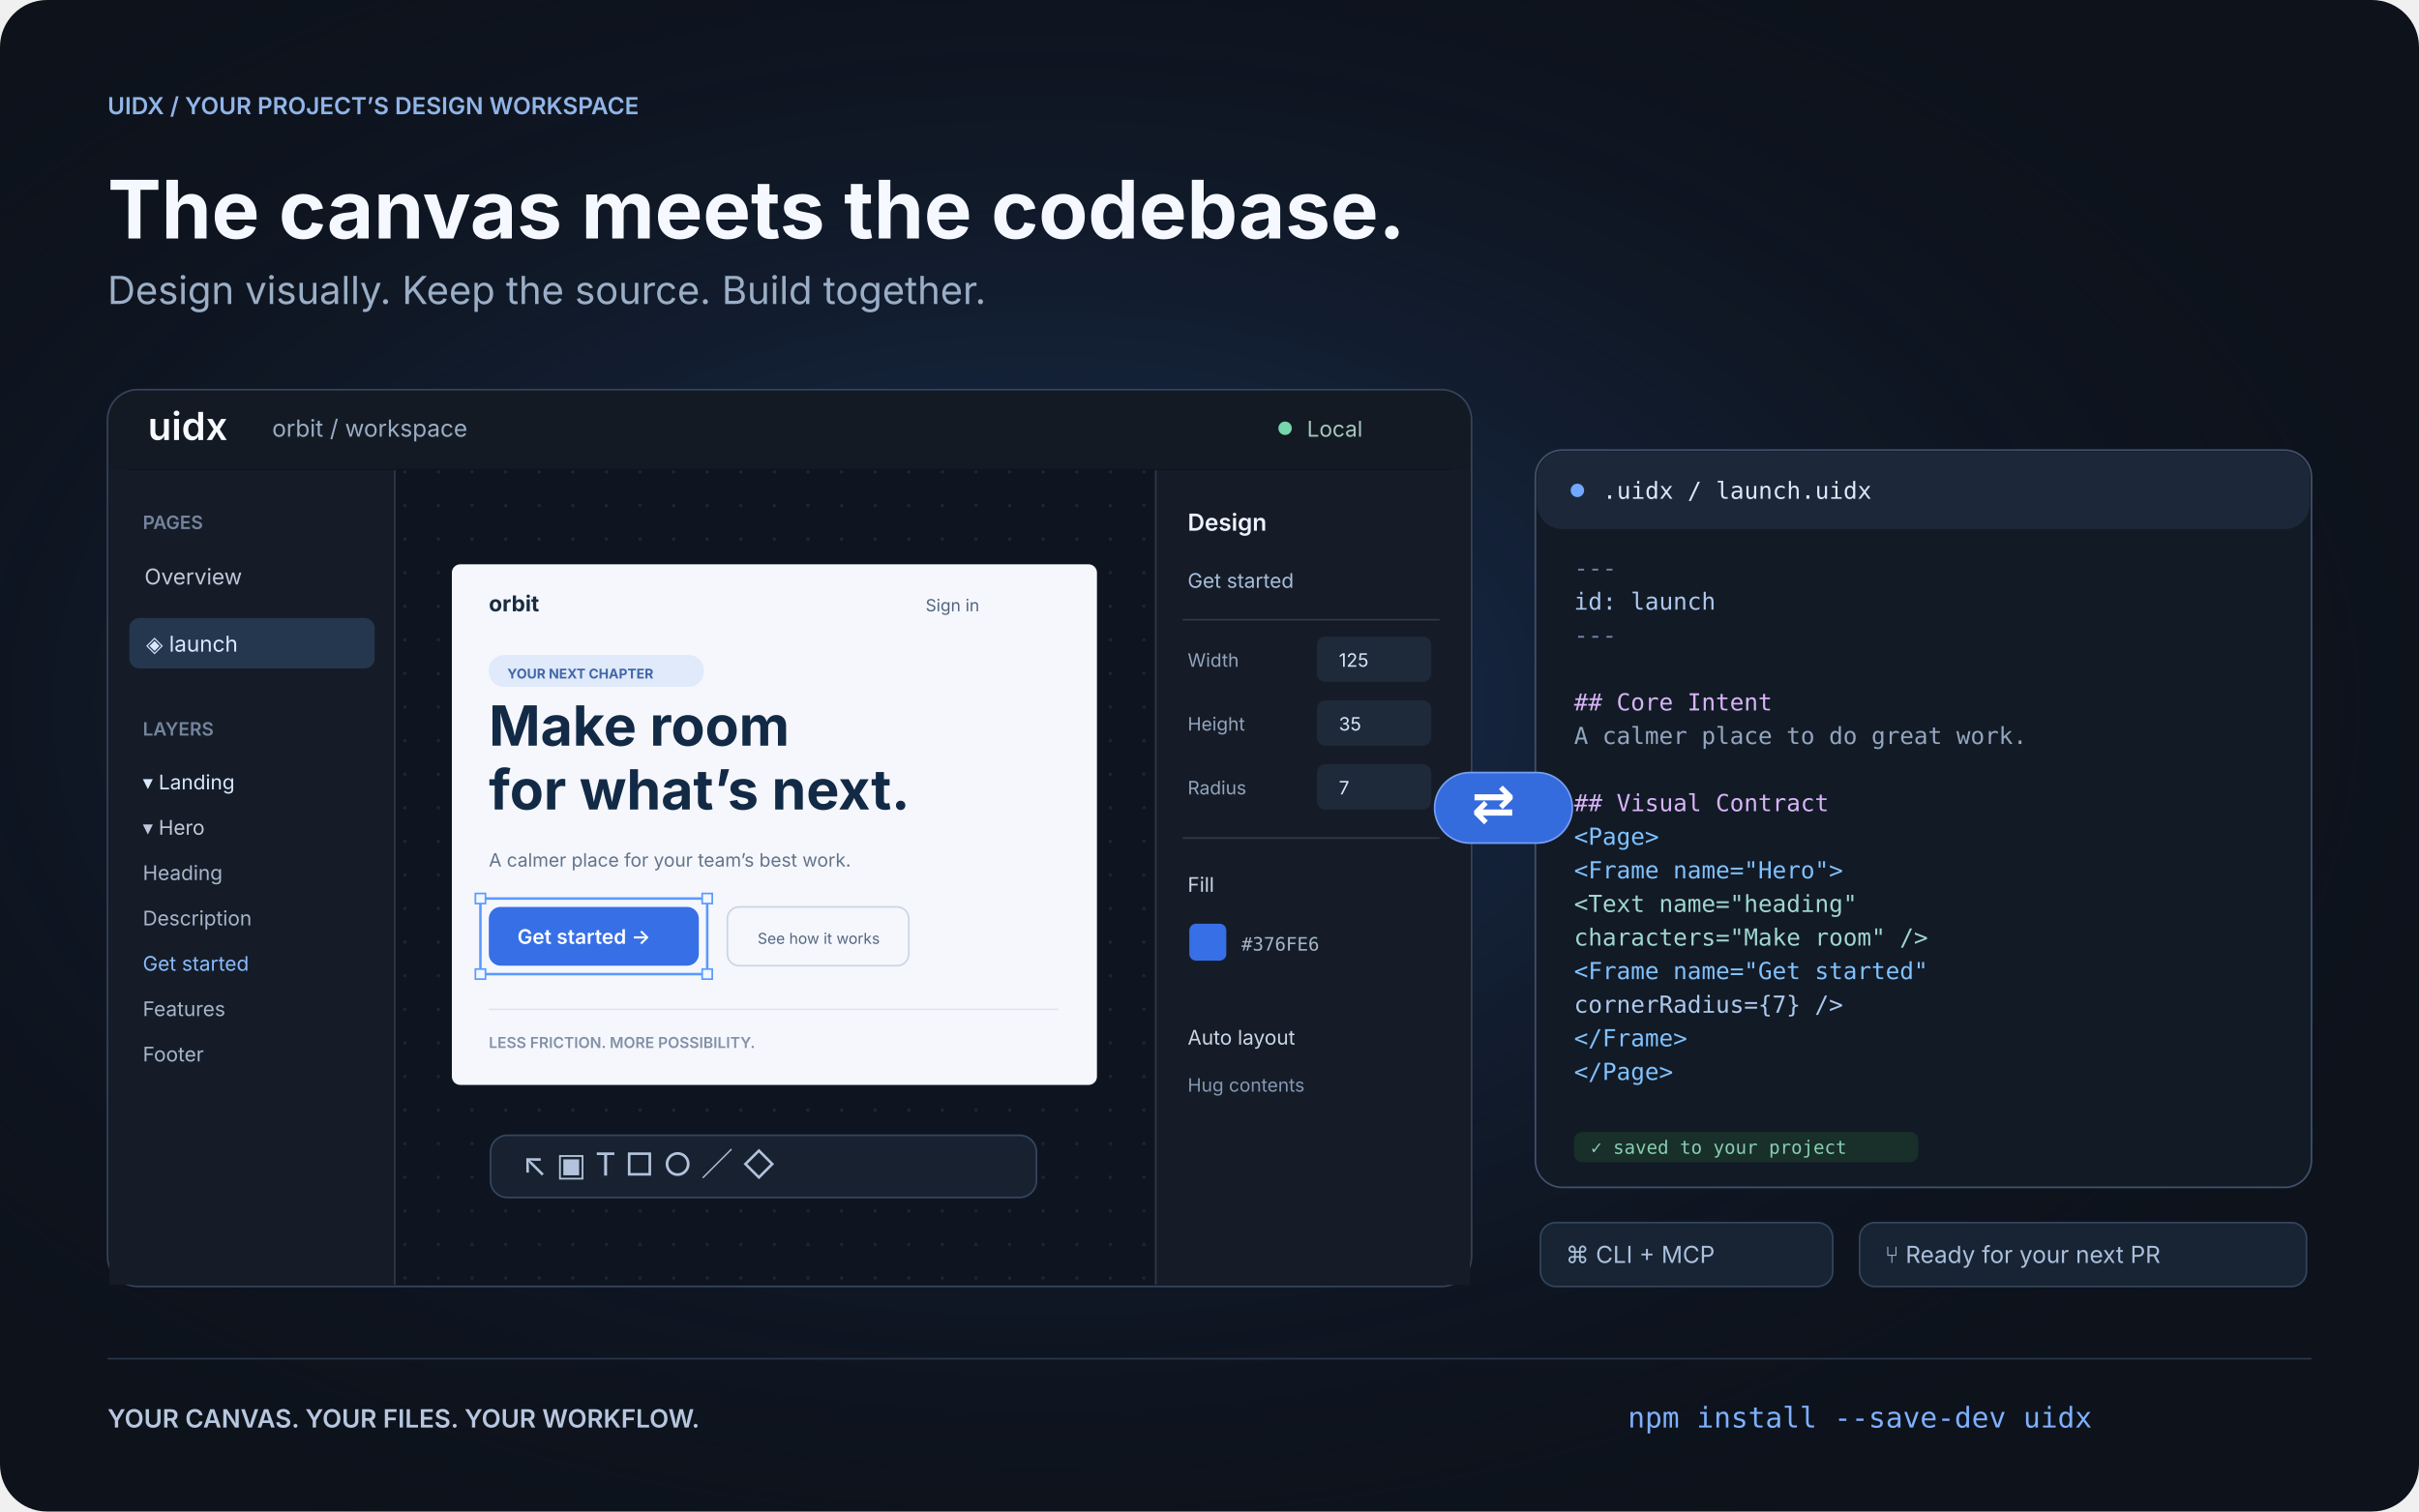
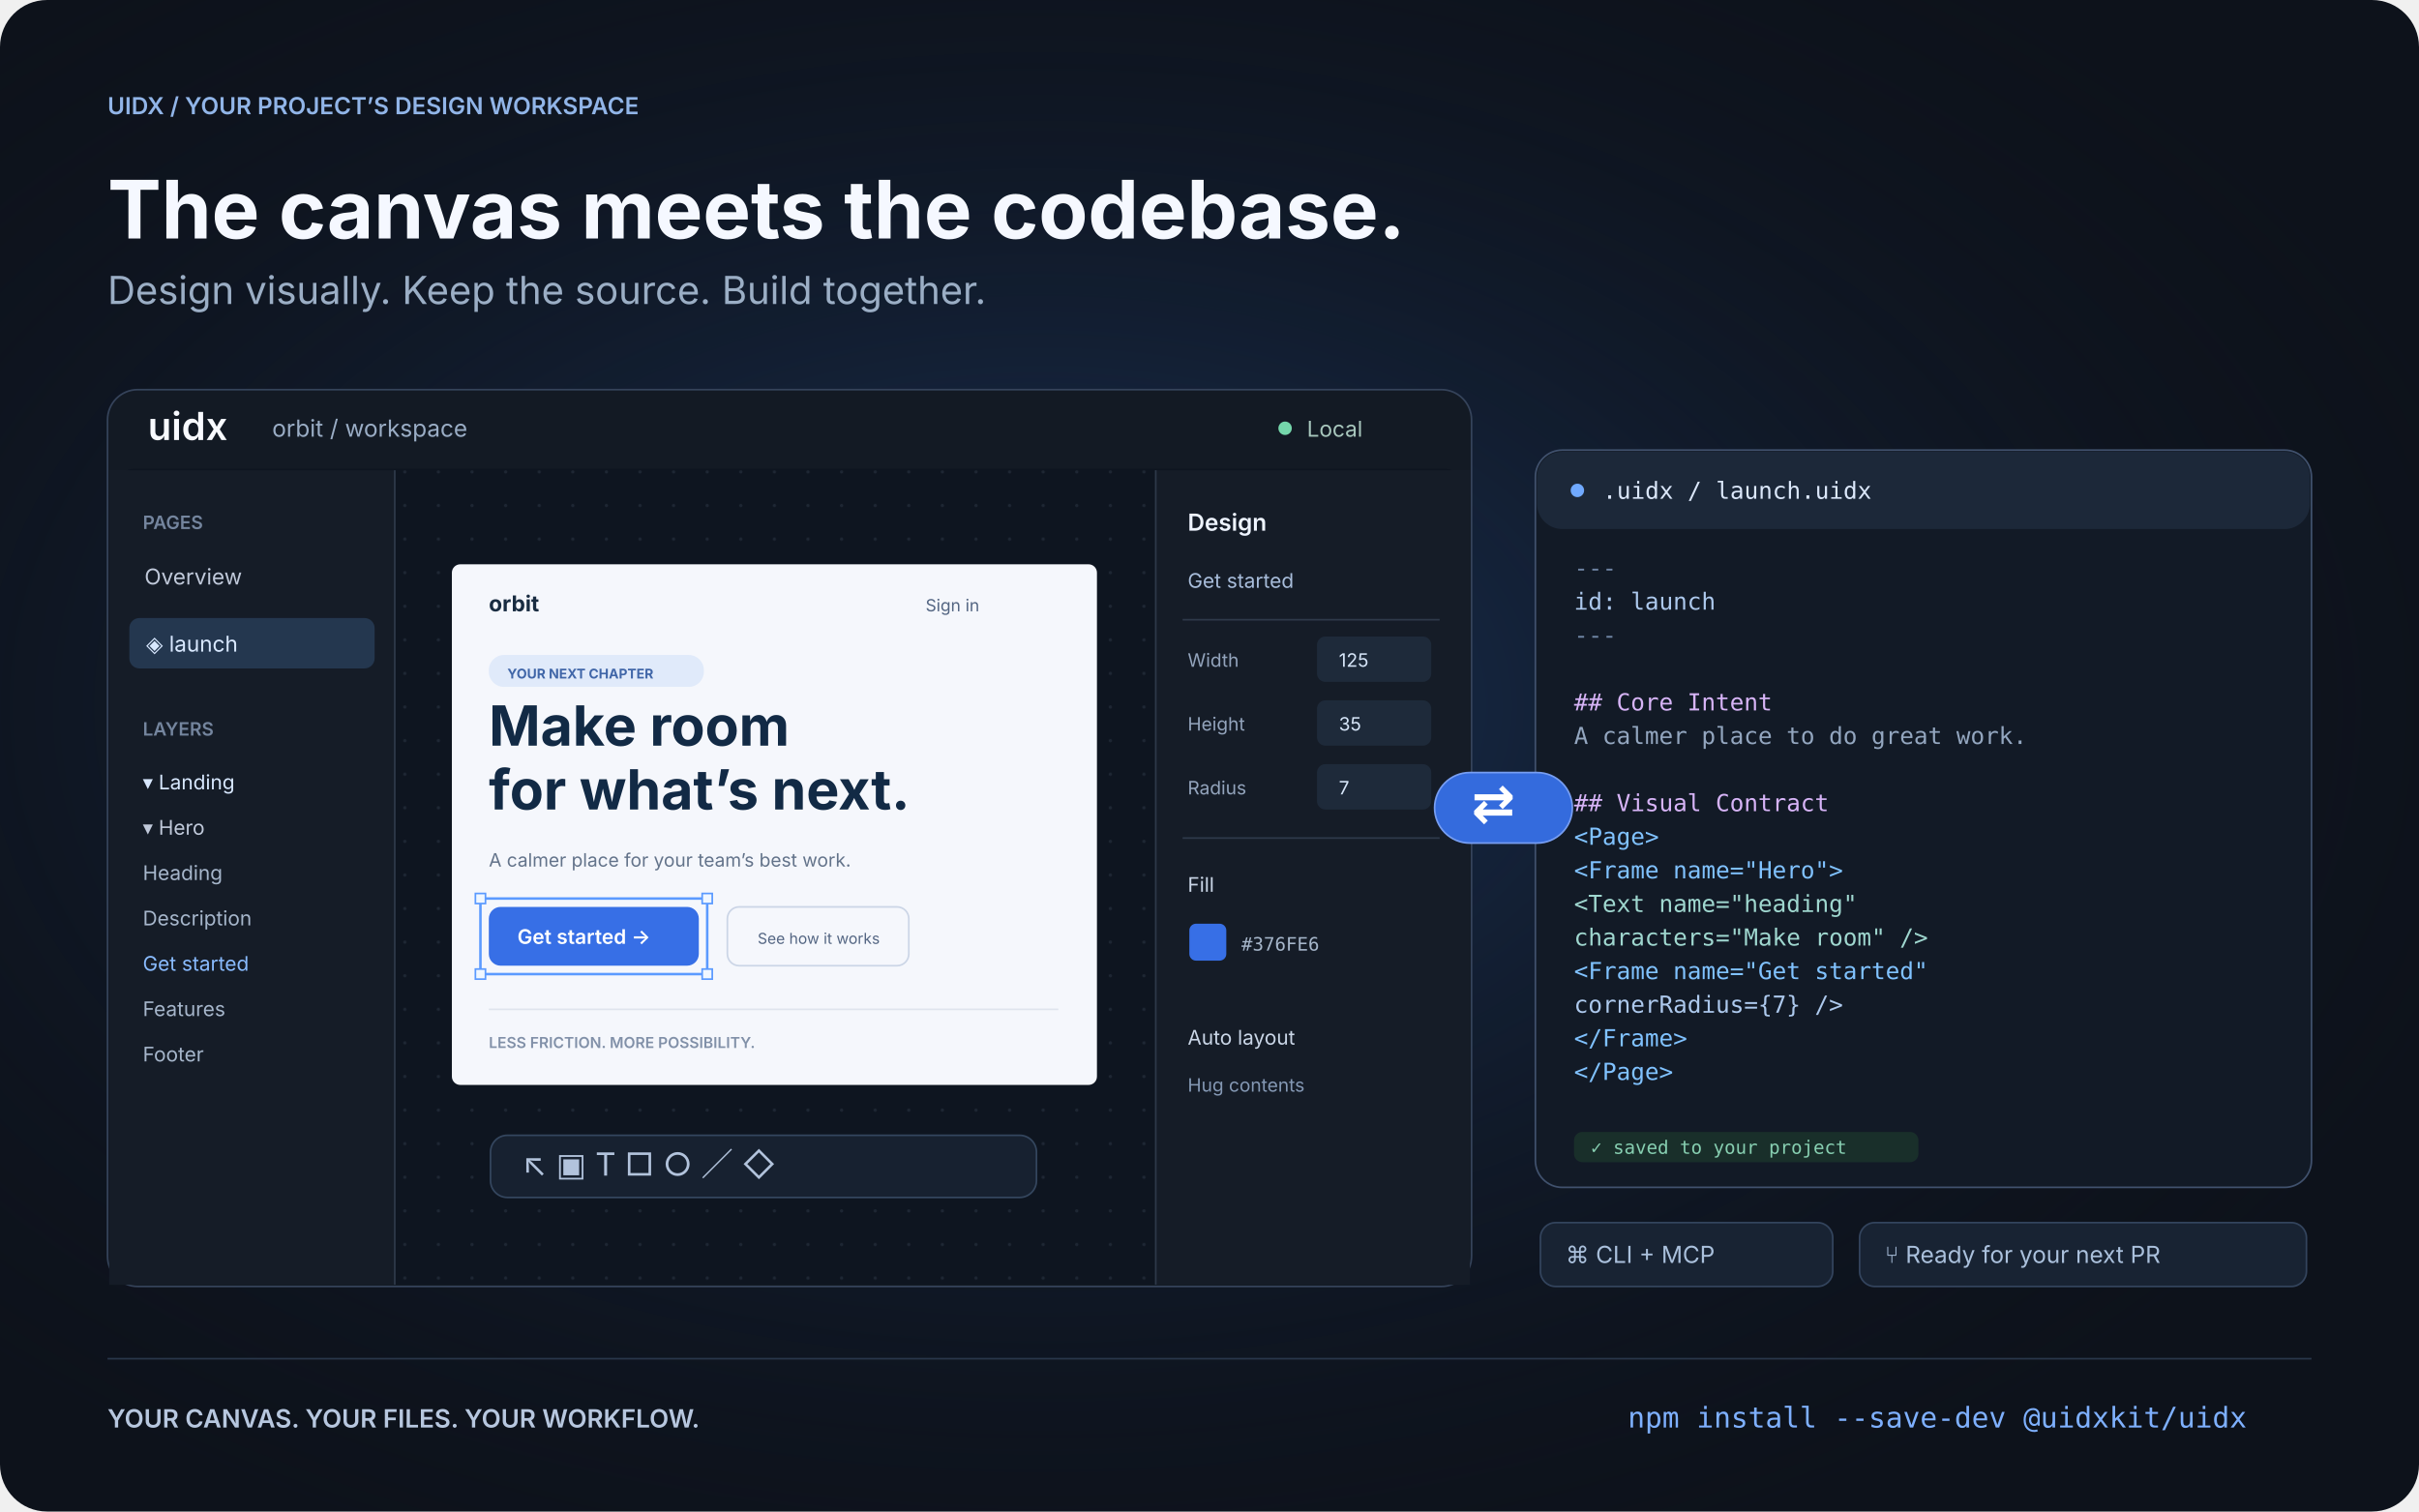
<svg xmlns="http://www.w3.org/2000/svg" width="1440" height="900" viewBox="0 0 1440 900" role="img" aria-labelledby="title desc">
  <defs>
    <radialGradient id="glow">
      <stop stop-color="#22467d" stop-opacity=".65" />
      <stop offset="1" stop-color="#10151f" stop-opacity="0" />
    </radialGradient>
    <linearGradient id="card" x2="0" y2="1">
      <stop stop-color="#172638" />
      <stop offset="1" stop-color="#131b28" />
    </linearGradient>
    <pattern id="dots" width="20" height="20" patternUnits="userSpaceOnUse">
      <circle cx="1" cy="1" r="1" fill="#64738a" opacity=".18" />
    </pattern>
  </defs>
  <rect width="1440" height="900" rx="28" fill="#0d121b" />
  <ellipse cx="620" cy="420" rx="900" ry="560" fill="url(#glow)" />
  <g font-family="Inter, system-ui, -apple-system, Segoe UI, sans-serif">
    <text x="64" y="68" fill="#91b5e8" font-size="14" font-weight="600">UIDX / YOUR PROJECT’S DESIGN WORKSPACE</text>
    <text x="64" y="142" fill="#f5f8ff" font-size="48" font-weight="650">The canvas meets the codebase.</text>
    <text x="64" y="181" fill="#9baec5" font-size="23" font-weight="400">Design visually. Keep the source. Build together.</text>
    <rect x="64" y="232" width="812" height="534" rx="18" fill="#131a24" stroke="#35435a" />
    <rect x="65" y="279" width="810" height="486" rx="16" fill="#0e1520" />
    <text x="88" y="262" fill="#f8faff" font-size="23" font-weight="600">uidx</text>
    <text x="162" y="260" fill="#9aadc5" font-size="14" font-weight="400">orbit / workspace</text>
    <circle cx="765" cy="255" r="4" fill="#75d7ab" />
    <text x="778" y="260" fill="#a8c7bd" font-size="13" font-weight="400">Local</text>
    <rect x="65" y="280" width="170" height="485" rx="0" fill="#151c27" />
    <path d="M235 280 L235 765" stroke="#2e394a" fill="none" />
    <text x="85" y="315" fill="#74859e" font-size="11" font-weight="600">PAGES</text>
    <text x="86" y="348" fill="#c0c9da" font-size="13" font-weight="400">Overview</text>
    <rect x="77" y="368" width="146" height="30" rx="6" fill="#24374f" />
    <text x="87" y="388" fill="#d8e8ff" font-size="13" font-weight="400">◈  launch</text>
    <text x="85" y="438" fill="#74859e" font-size="11" font-weight="600">LAYERS</text>
    <text x="85" y="470" fill="#d8e8ff" font-size="12" font-weight="400">▾ Landing</text>
    <text x="85" y="497" fill="#c0c9da" font-size="12" font-weight="400">  ▾ Hero</text>
    <text x="85" y="524" fill="#a6b6cb" font-size="12" font-weight="400">      Heading</text>
    <text x="85" y="551" fill="#a6b6cb" font-size="12" font-weight="400">      Description</text>
    <text x="85" y="578" fill="#89bbff" font-size="12" font-weight="400">      Get started</text>
    <text x="85" y="605" fill="#a6b6cb" font-size="12" font-weight="400">  Features</text>
    <text x="85" y="632" fill="#a6b6cb" font-size="12" font-weight="400">  Footer</text>
    <rect x="236" y="280" width="451" height="485" rx="0" fill="url(#dots)" />
    <rect x="269" y="336" width="384" height="310" rx="5" fill="#f5f7fc" />
    <text x="291" y="364" fill="#192c41" font-size="13" font-weight="700">orbit</text>
    <text x="551" y="364" fill="#536582" font-size="10" font-weight="400">Sign in</text>
    <rect x="291" y="390" width="128" height="19" rx="9" fill="#e0eafa" />
    <text x="302" y="404" fill="#4066a8" font-size="8" font-weight="650">YOUR NEXT CHAPTER</text>
    <text x="291" y="444" fill="#122a45" font-size="33" font-weight="700">Make room</text>
    <text x="291" y="482" fill="#122a45" font-size="33" font-weight="700">for what’s next.</text>
    <text x="291" y="516" fill="#63738a" font-size="11" font-weight="400">A calmer place for your team’s best work.</text>
    <rect x="291" y="540" width="125" height="35" rx="7" fill="#376fe6" />
    <text x="308" y="562" fill="#fff" font-size="12" font-weight="600">Get started  →</text>
    <rect x="433" y="540" width="108" height="35" rx="7" fill="#f5f7fc" stroke="#cbd5e6" />
    <text x="451" y="562" fill="#536582" font-size="9" font-weight="400">See how it works</text>
    <path d="M291 601 L630 601" stroke="#dfe4ee" fill="none" />
    <text x="291" y="624" fill="#8190a8" font-size="9" font-weight="600">LESS FRICTION. MORE POSSIBILITY.</text>
    <rect x="286" y="535" width="135" height="45" rx="2" fill="none" stroke="#5b9aff" stroke-width="1.5" />
    <rect x="283" y="532" width="6" height="6" rx="0" fill="#f0f7ff" stroke="#5b9aff" />
    <rect x="283" y="577" width="6" height="6" rx="0" fill="#f0f7ff" stroke="#5b9aff" />
    <rect x="418" y="532" width="6" height="6" rx="0" fill="#f0f7ff" stroke="#5b9aff" />
    <rect x="418" y="577" width="6" height="6" rx="0" fill="#f0f7ff" stroke="#5b9aff" />
    <rect x="292" y="676" width="325" height="37" rx="10" fill="#172130" stroke="#34465e" />
    <text x="311" y="700" fill="#b2c3dc" font-size="19" font-weight="400">↖    ▣    T    □    ○    ／    ◇</text>
    <rect x="688" y="280" width="187" height="485" rx="0" fill="#151c27" />
    <path d="M688 280 L688 765" stroke="#2e394a" fill="none" />
    <text x="707" y="316" fill="#eef4ff" font-size="14" font-weight="600">Design</text>
    <text x="707" y="350" fill="#a8bddb" font-size="12" font-weight="400">Get started</text>
    <path d="M704 369 L857 369" stroke="#2e394a" fill="none" />
    <text x="707" y="397" fill="#93a4bc" font-size="11" font-weight="400">Width</text>
    <rect x="784" y="379" width="68" height="27" rx="5" fill="#1e2a3a" />
    <text x="797" y="397" fill="#d6e5f8" font-size="11" font-weight="400">125</text>
    <text x="707" y="435" fill="#93a4bc" font-size="11" font-weight="400">Height</text>
    <rect x="784" y="417" width="68" height="27" rx="5" fill="#1e2a3a" />
    <text x="797" y="435" fill="#d6e5f8" font-size="11" font-weight="400">35</text>
    <text x="707" y="473" fill="#93a4bc" font-size="11" font-weight="400">Radius</text>
    <rect x="784" y="455" width="68" height="27" rx="5" fill="#1e2a3a" />
    <text x="797" y="473" fill="#d6e5f8" font-size="11" font-weight="400">7</text>
    <path d="M704 499 L857 499" stroke="#2e394a" fill="none" />
    <text x="707" y="531" fill="#cad6e7" font-size="12" font-weight="400">Fill</text>
    <rect x="708" y="550" width="22" height="22" rx="4" fill="#376fe6" />
    <text x="739" y="566" fill="#a6b6ca" font-size="11" font-weight="400" font-family="ui-monospace, SFMono-Regular, Consolas, monospace">#376FE6</text>
    <text x="707" y="622" fill="#cad6e7" font-size="12" font-weight="400">Auto layout</text>
    <text x="707" y="650" fill="#8498b4" font-size="11" font-weight="400">Hug contents</text>
    <rect x="914" y="268" width="462" height="439" rx="16" fill="#121a26" stroke="#40516d" />
    <rect x="915" y="269" width="460" height="46" rx="15" fill="#1c2839" />
    <circle cx="939" cy="292" r="4" fill="#70a9ff" />
    <text x="954" y="297" fill="#dbe7fa" font-size="14" font-weight="500" font-family="ui-monospace, SFMono-Regular, Consolas, monospace">.uidx / launch.uidx</text>
    <text x="937" y="343" fill="#7086a5" font-size="14" font-weight="400" font-family="ui-monospace, SFMono-Regular, Consolas, monospace">---</text>
    <text x="937" y="363" fill="#adc9ed" font-size="14" font-weight="400" font-family="ui-monospace, SFMono-Regular, Consolas, monospace">id: launch</text>
    <text x="937" y="383" fill="#7086a5" font-size="14" font-weight="400" font-family="ui-monospace, SFMono-Regular, Consolas, monospace">---</text>
    <text x="937" y="403" fill="#adc9ed" font-size="14" font-weight="400" font-family="ui-monospace, SFMono-Regular, Consolas, monospace" />
    <text x="937" y="423" fill="#d7b4f7" font-size="14" font-weight="400" font-family="ui-monospace, SFMono-Regular, Consolas, monospace">## Core Intent</text>
    <text x="937" y="443" fill="#93a6bf" font-size="14" font-weight="400" font-family="ui-monospace, SFMono-Regular, Consolas, monospace">A calmer place to do great work.</text>
    <text x="937" y="463" fill="#adc9ed" font-size="14" font-weight="400" font-family="ui-monospace, SFMono-Regular, Consolas, monospace" />
    <text x="937" y="483" fill="#d7b4f7" font-size="14" font-weight="400" font-family="ui-monospace, SFMono-Regular, Consolas, monospace">## Visual Contract</text>
    <text x="937" y="503" fill="#80c2ff" font-size="14" font-weight="400" font-family="ui-monospace, SFMono-Regular, Consolas, monospace">&lt;Page&gt;</text>
    <text x="937" y="523" fill="#80c2ff" font-size="14" font-weight="400" font-family="ui-monospace, SFMono-Regular, Consolas, monospace">  &lt;Frame name="Hero"&gt;</text>
    <text x="937" y="543" fill="#9fd7cf" font-size="14" font-weight="400" font-family="ui-monospace, SFMono-Regular, Consolas, monospace">    &lt;Text name="heading"</text>
    <text x="937" y="563" fill="#9fd7cf" font-size="14" font-weight="400" font-family="ui-monospace, SFMono-Regular, Consolas, monospace">      characters="Make room" /&gt;</text>
    <text x="937" y="583" fill="#80c2ff" font-size="14" font-weight="400" font-family="ui-monospace, SFMono-Regular, Consolas, monospace">    &lt;Frame name="Get started"</text>
    <text x="937" y="603" fill="#adc9ed" font-size="14" font-weight="400" font-family="ui-monospace, SFMono-Regular, Consolas, monospace">      cornerRadius={7} /&gt;</text>
    <text x="937" y="623" fill="#80c2ff" font-size="14" font-weight="400" font-family="ui-monospace, SFMono-Regular, Consolas, monospace">  &lt;/Frame&gt;</text>
    <text x="937" y="643" fill="#80c2ff" font-size="14" font-weight="400" font-family="ui-monospace, SFMono-Regular, Consolas, monospace">&lt;/Page&gt;</text>
    <rect x="937" y="674" width="205" height="18" rx="5" fill="#192f2a" />
    <text x="947" y="687" fill="#87cfb1" font-size="11" font-weight="400" font-family="ui-monospace, SFMono-Regular, Consolas, monospace">✓  saved to your project</text>
    <rect x="854" y="460" width="82" height="42" rx="21" fill="#346bdd" stroke="#779ef2" />
    <text x="876" y="489" fill="#fff" font-size="31" font-weight="600">⇄</text>
    <rect x="917" y="728" width="174" height="38" rx="9" fill="#182333" stroke="#33445d" />
    <text x="932" y="752" fill="#aac0dc" font-size="14" font-weight="400">⌘  CLI + MCP</text>
    <rect x="1107" y="728" width="266" height="38" rx="9" fill="#182333" stroke="#33445d" />
    <text x="1122" y="752" fill="#aac0dc" font-size="14" font-weight="400">⑂  Ready for your next PR</text>
    <path d="M64 809 L1376 809" stroke="#29364a" fill="none" />
    <text x="64" y="850" fill="#b7c7df" font-size="15" font-weight="600">YOUR CANVAS. YOUR FILES. YOUR WORKFLOW.</text>
-     <text x="969" y="850" fill="#7eb0ff" font-size="17" font-weight="500" font-family="ui-monospace, SFMono-Regular, Consolas, monospace">npm install --save-dev uidx</text>
+     <text x="969" y="850" fill="#7eb0ff" font-size="17" font-weight="500" font-family="ui-monospace, SFMono-Regular, Consolas, monospace">npm install --save-dev @uidxkit/uidx</text>
  </g>
</svg>
